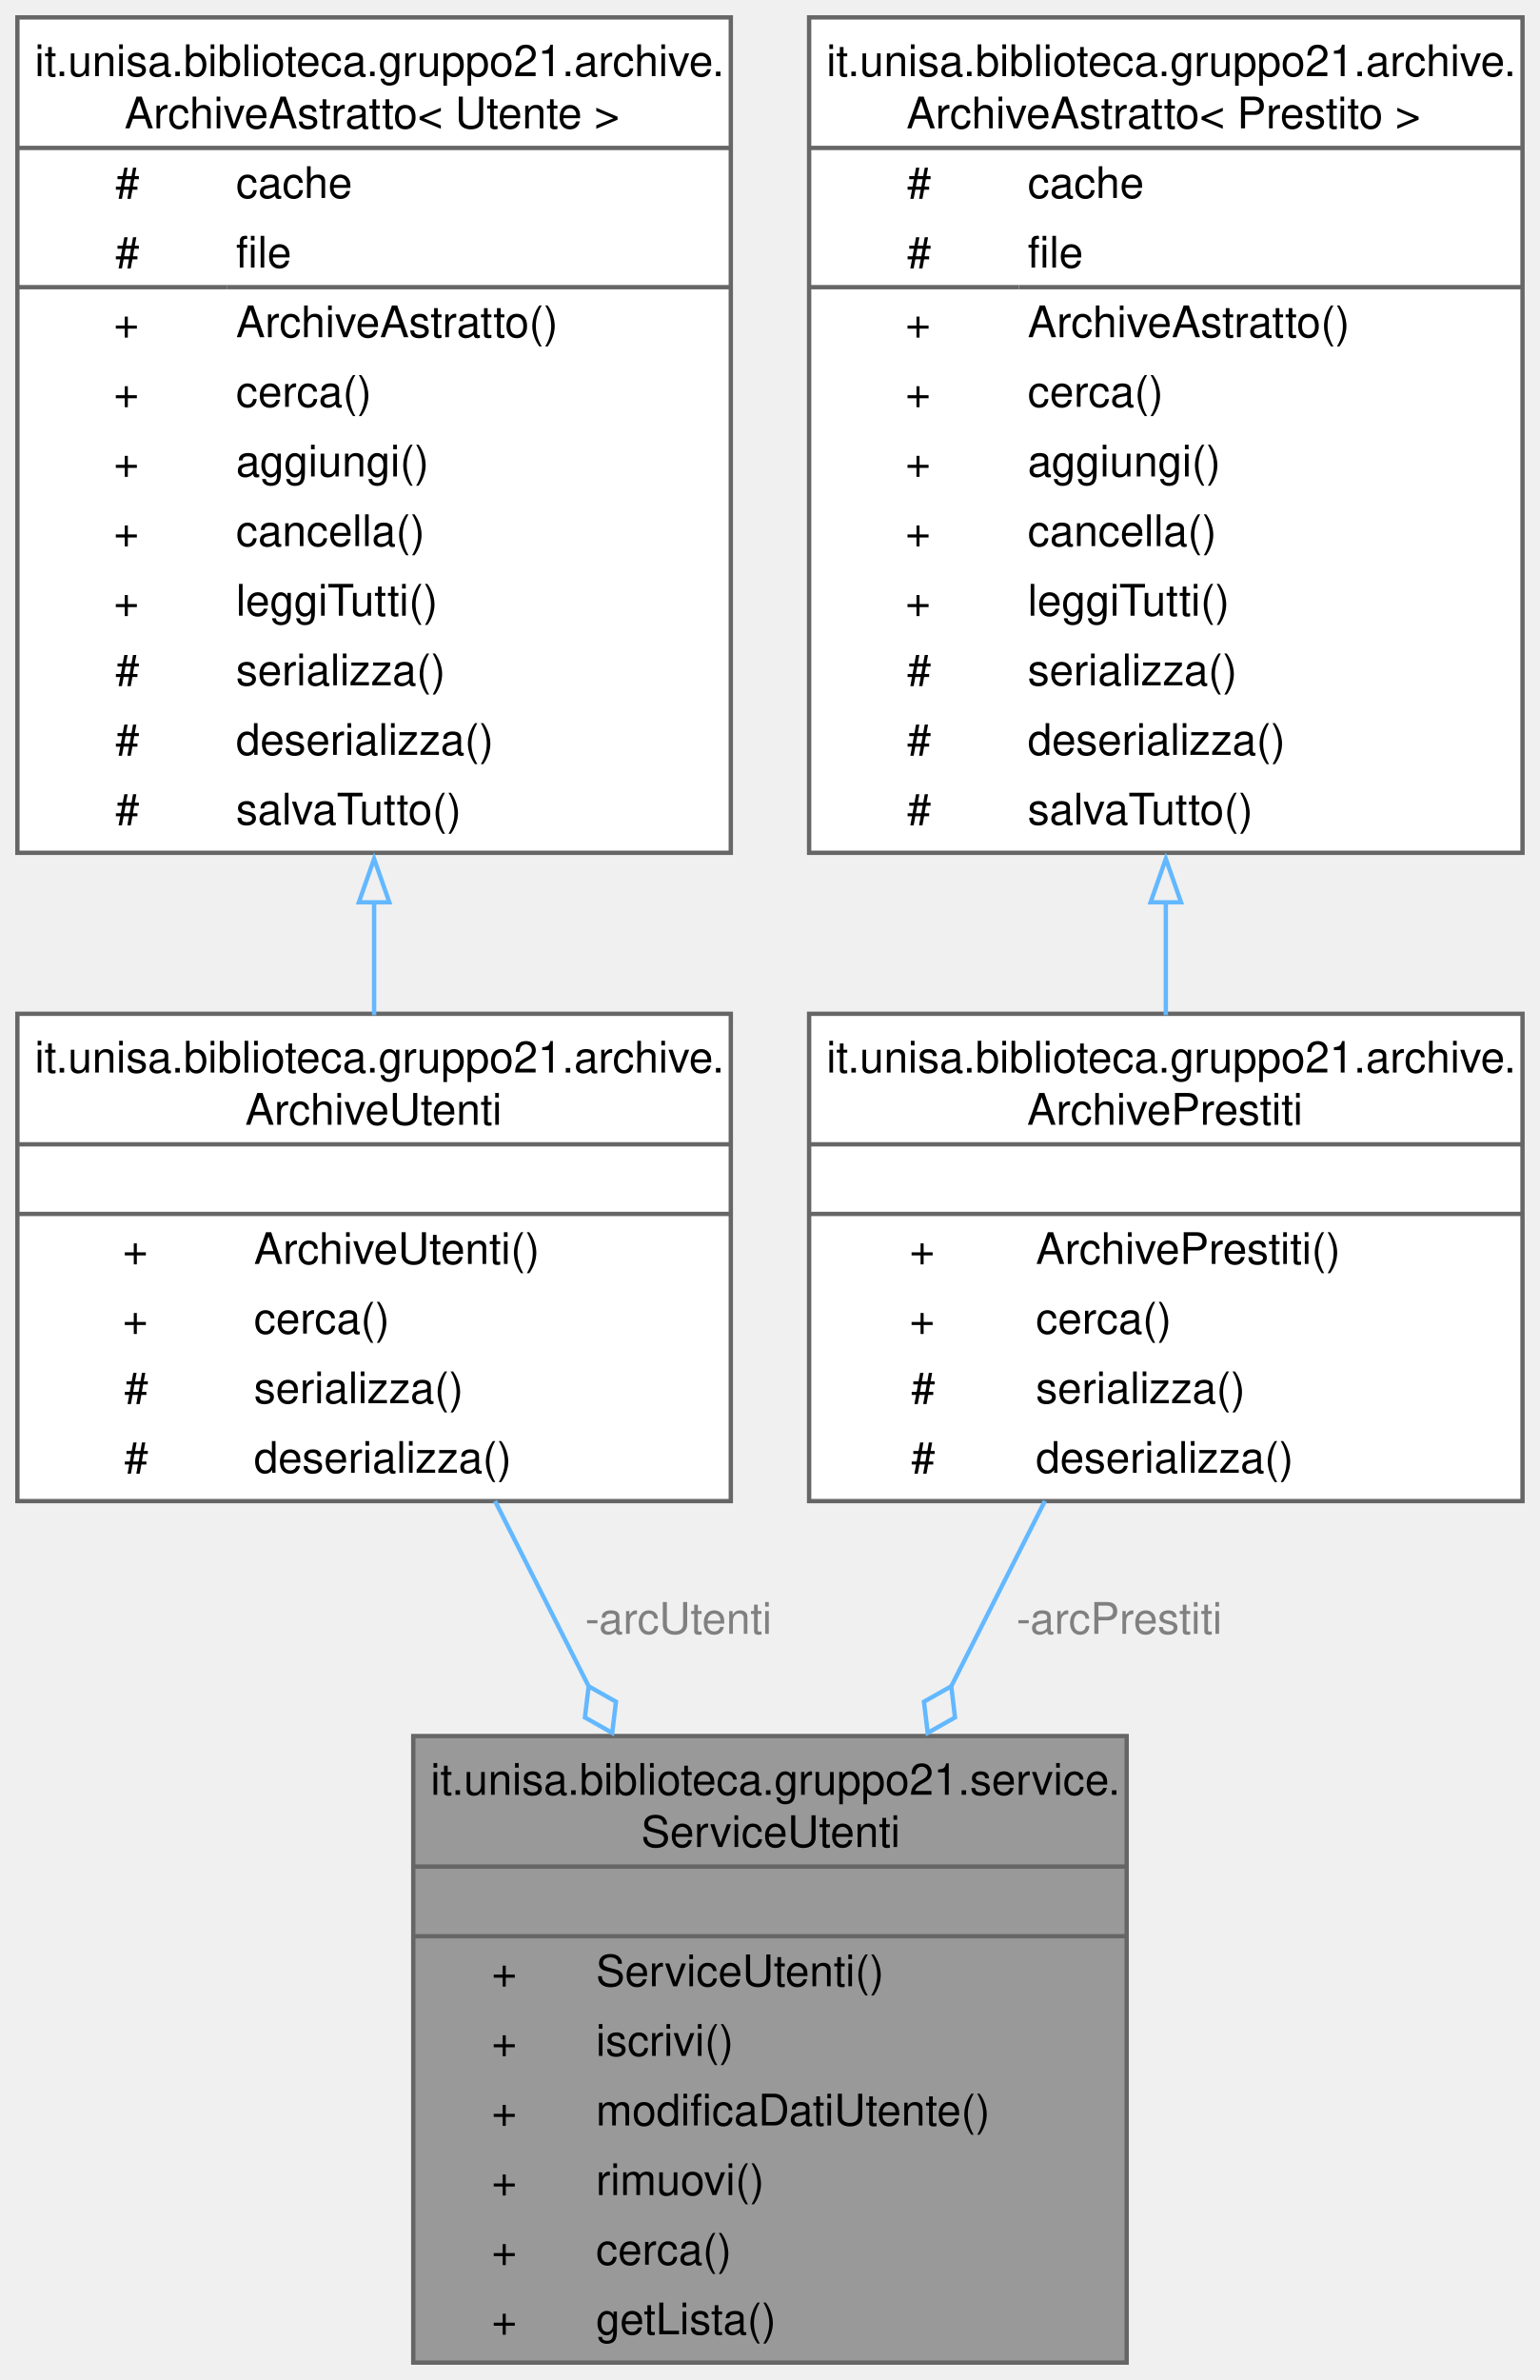
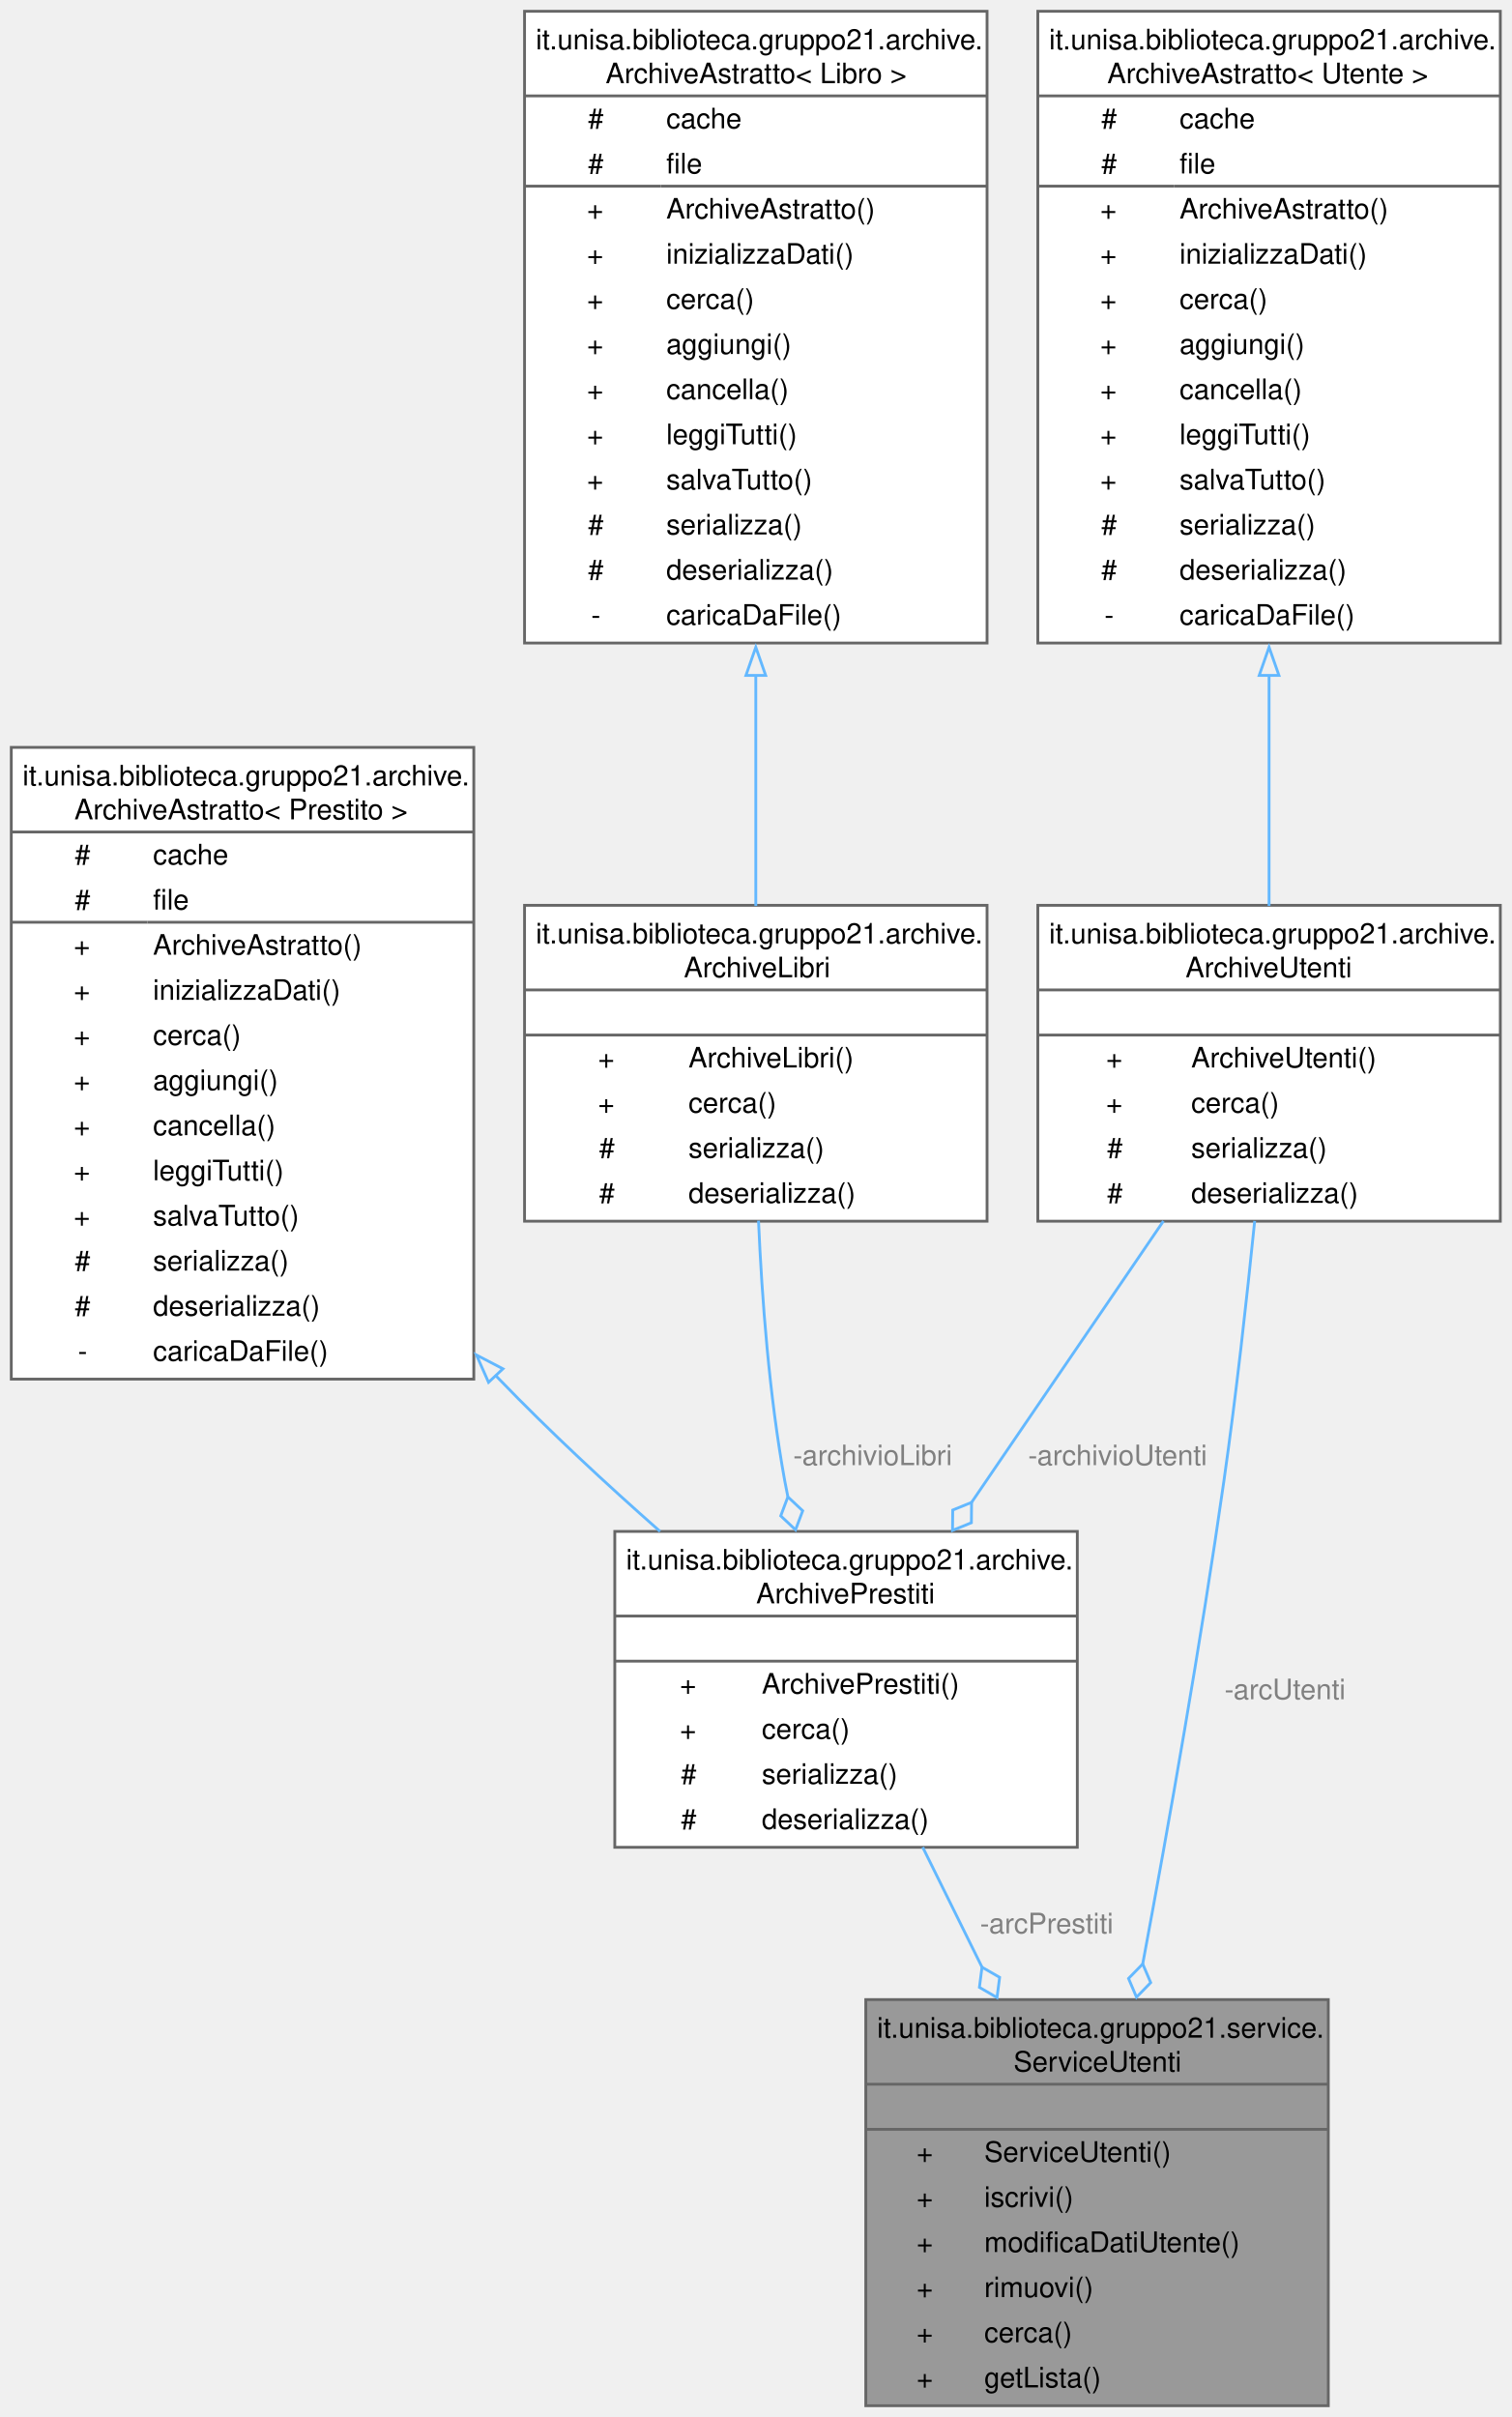
- <svg xmlns="http://www.w3.org/2000/svg" xmlns:xlink="http://www.w3.org/1999/xlink" width="354pt" height="547pt" viewBox="0.00 0.00 354.00 547.00">
-   <g id="graph0" class="graph" transform="scale(1 1) rotate(0) translate(4 543)">
+ <svg xmlns="http://www.w3.org/2000/svg" xmlns:xlink="http://www.w3.org/1999/xlink" width="536pt" height="857pt" viewBox="0.00 0.00 536.00 857.00">
+   <g id="graph0" class="graph" transform="scale(1 1) rotate(0) translate(4 853)">
    <g id="Node000001" class="node">
      <g id="a_Node000001">
        <a xlink:title=" ">
-           <polygon fill="#999999" stroke="none" points="255,-144 91,-144 91,0 255,0 255,-144" />
-           <text xml:space="preserve" text-anchor="start" x="95" y="-130.5" font-family="Helvetica,sans-Serif" font-size="10.00">it.unisa.biblioteca.gruppo21.service.</text>
-           <text xml:space="preserve" text-anchor="start" x="143.38" y="-118.5" font-family="Helvetica,sans-Serif" font-size="10.00">ServiceUtenti</text>
-           <text xml:space="preserve" text-anchor="start" x="171.5" y="-102.5" font-family="Helvetica,sans-Serif" font-size="10.00"> </text>
-           <text xml:space="preserve" text-anchor="start" x="109" y="-86.5" font-family="Helvetica,sans-Serif" font-size="10.00">+</text>
-           <text xml:space="preserve" text-anchor="start" x="133" y="-86.5" font-family="Helvetica,sans-Serif" font-size="10.00">ServiceUtenti()</text>
-           <text xml:space="preserve" text-anchor="start" x="109" y="-70.5" font-family="Helvetica,sans-Serif" font-size="10.00">+</text>
-           <text xml:space="preserve" text-anchor="start" x="133" y="-70.5" font-family="Helvetica,sans-Serif" font-size="10.00">iscrivi()</text>
-           <text xml:space="preserve" text-anchor="start" x="109" y="-54.5" font-family="Helvetica,sans-Serif" font-size="10.00">+</text>
-           <text xml:space="preserve" text-anchor="start" x="133" y="-54.5" font-family="Helvetica,sans-Serif" font-size="10.00">modificaDatiUtente()</text>
-           <text xml:space="preserve" text-anchor="start" x="109" y="-38.5" font-family="Helvetica,sans-Serif" font-size="10.00">+</text>
-           <text xml:space="preserve" text-anchor="start" x="133" y="-38.5" font-family="Helvetica,sans-Serif" font-size="10.00">rimuovi()</text>
-           <text xml:space="preserve" text-anchor="start" x="109" y="-22.5" font-family="Helvetica,sans-Serif" font-size="10.00">+</text>
-           <text xml:space="preserve" text-anchor="start" x="133" y="-22.5" font-family="Helvetica,sans-Serif" font-size="10.00">cerca()</text>
-           <text xml:space="preserve" text-anchor="start" x="109" y="-6.5" font-family="Helvetica,sans-Serif" font-size="10.00">+</text>
-           <text xml:space="preserve" text-anchor="start" x="133" y="-6.5" font-family="Helvetica,sans-Serif" font-size="10.00">getLista()</text>
-           <polygon fill="#666666" stroke="#666666" points="91,-114 91,-114 255,-114 255,-114 91,-114" />
-           <polygon fill="#666666" stroke="#666666" points="91,-98 91,-98 255,-98 255,-98 91,-98" />
-           <polygon fill="none" stroke="#666666" points="91,0 91,-144 255,-144 255,0 91,0" />
+           <polygon fill="#999999" stroke="none" points="467,-144 303,-144 303,0 467,0 467,-144" />
+           <text xml:space="preserve" text-anchor="start" x="307" y="-130.5" font-family="Helvetica,sans-Serif" font-size="10.00">it.unisa.biblioteca.gruppo21.service.</text>
+           <text xml:space="preserve" text-anchor="start" x="355.38" y="-118.5" font-family="Helvetica,sans-Serif" font-size="10.00">ServiceUtenti</text>
+           <text xml:space="preserve" text-anchor="start" x="383.5" y="-102.5" font-family="Helvetica,sans-Serif" font-size="10.00"> </text>
+           <text xml:space="preserve" text-anchor="start" x="321" y="-86.5" font-family="Helvetica,sans-Serif" font-size="10.00">+</text>
+           <text xml:space="preserve" text-anchor="start" x="345" y="-86.5" font-family="Helvetica,sans-Serif" font-size="10.00">ServiceUtenti()</text>
+           <text xml:space="preserve" text-anchor="start" x="321" y="-70.5" font-family="Helvetica,sans-Serif" font-size="10.00">+</text>
+           <text xml:space="preserve" text-anchor="start" x="345" y="-70.5" font-family="Helvetica,sans-Serif" font-size="10.00">iscrivi()</text>
+           <text xml:space="preserve" text-anchor="start" x="321" y="-54.5" font-family="Helvetica,sans-Serif" font-size="10.00">+</text>
+           <text xml:space="preserve" text-anchor="start" x="345" y="-54.5" font-family="Helvetica,sans-Serif" font-size="10.00">modificaDatiUtente()</text>
+           <text xml:space="preserve" text-anchor="start" x="321" y="-38.5" font-family="Helvetica,sans-Serif" font-size="10.00">+</text>
+           <text xml:space="preserve" text-anchor="start" x="345" y="-38.5" font-family="Helvetica,sans-Serif" font-size="10.00">rimuovi()</text>
+           <text xml:space="preserve" text-anchor="start" x="321" y="-22.5" font-family="Helvetica,sans-Serif" font-size="10.00">+</text>
+           <text xml:space="preserve" text-anchor="start" x="345" y="-22.5" font-family="Helvetica,sans-Serif" font-size="10.00">cerca()</text>
+           <text xml:space="preserve" text-anchor="start" x="321" y="-6.5" font-family="Helvetica,sans-Serif" font-size="10.00">+</text>
+           <text xml:space="preserve" text-anchor="start" x="345" y="-6.5" font-family="Helvetica,sans-Serif" font-size="10.00">getLista()</text>
+           <polygon fill="#666666" stroke="#666666" points="303,-114 303,-114 467,-114 467,-114 303,-114" />
+           <polygon fill="#666666" stroke="#666666" points="303,-98 303,-98 467,-98 467,-98 303,-98" />
+           <polygon fill="none" stroke="#666666" points="303,0 303,-144 467,-144 467,0 303,0" />
        </a>
      </g>
    </g>
    <g id="Node000002" class="node">
      <g id="a_Node000002">
        <a xlink:href="classit_1_1unisa_1_1biblioteca_1_1gruppo21_1_1archive_1_1_archive_utenti.html" target="_top" xlink:title=" ">
-           <polygon fill="white" stroke="none" points="164,-310 0,-310 0,-198 164,-198 164,-310" />
-           <text xml:space="preserve" text-anchor="start" x="4" y="-296.5" font-family="Helvetica,sans-Serif" font-size="10.00">it.unisa.biblioteca.gruppo21.archive.</text>
-           <text xml:space="preserve" text-anchor="start" x="52.38" y="-284.5" font-family="Helvetica,sans-Serif" font-size="10.00">ArchiveUtenti</text>
-           <text xml:space="preserve" text-anchor="start" x="80.5" y="-268.5" font-family="Helvetica,sans-Serif" font-size="10.00"> </text>
-           <text xml:space="preserve" text-anchor="start" x="24.19" y="-252.5" font-family="Helvetica,sans-Serif" font-size="10.00">+</text>
-           <text xml:space="preserve" text-anchor="start" x="54.38" y="-252.5" font-family="Helvetica,sans-Serif" font-size="10.00">ArchiveUtenti()</text>
-           <text xml:space="preserve" text-anchor="start" x="24.19" y="-236.5" font-family="Helvetica,sans-Serif" font-size="10.00">+</text>
-           <text xml:space="preserve" text-anchor="start" x="54.38" y="-236.5" font-family="Helvetica,sans-Serif" font-size="10.00">cerca()</text>
-           <text xml:space="preserve" text-anchor="start" x="24.56" y="-220.5" font-family="Helvetica,sans-Serif" font-size="10.00">#</text>
-           <text xml:space="preserve" text-anchor="start" x="54.38" y="-220.5" font-family="Helvetica,sans-Serif" font-size="10.00">serializza()</text>
-           <text xml:space="preserve" text-anchor="start" x="24.56" y="-204.5" font-family="Helvetica,sans-Serif" font-size="10.00">#</text>
-           <text xml:space="preserve" text-anchor="start" x="54.38" y="-204.5" font-family="Helvetica,sans-Serif" font-size="10.00">deserializza()</text>
-           <polygon fill="#666666" stroke="#666666" points="0,-280 0,-280 164,-280 164,-280 0,-280" />
-           <polygon fill="#666666" stroke="#666666" points="0,-264 0,-264 164,-264 164,-264 0,-264" />
-           <polygon fill="none" stroke="#666666" points="0,-198 0,-310 164,-310 164,-198 0,-198" />
+           <polygon fill="white" stroke="none" points="528,-532 364,-532 364,-420 528,-420 528,-532" />
+           <text xml:space="preserve" text-anchor="start" x="368" y="-518.5" font-family="Helvetica,sans-Serif" font-size="10.00">it.unisa.biblioteca.gruppo21.archive.</text>
+           <text xml:space="preserve" text-anchor="start" x="416.38" y="-506.5" font-family="Helvetica,sans-Serif" font-size="10.00">ArchiveUtenti</text>
+           <text xml:space="preserve" text-anchor="start" x="444.5" y="-490.5" font-family="Helvetica,sans-Serif" font-size="10.00"> </text>
+           <text xml:space="preserve" text-anchor="start" x="388.19" y="-474.5" font-family="Helvetica,sans-Serif" font-size="10.00">+</text>
+           <text xml:space="preserve" text-anchor="start" x="418.38" y="-474.5" font-family="Helvetica,sans-Serif" font-size="10.00">ArchiveUtenti()</text>
+           <text xml:space="preserve" text-anchor="start" x="388.19" y="-458.5" font-family="Helvetica,sans-Serif" font-size="10.00">+</text>
+           <text xml:space="preserve" text-anchor="start" x="418.38" y="-458.5" font-family="Helvetica,sans-Serif" font-size="10.00">cerca()</text>
+           <text xml:space="preserve" text-anchor="start" x="388.56" y="-442.5" font-family="Helvetica,sans-Serif" font-size="10.00">#</text>
+           <text xml:space="preserve" text-anchor="start" x="418.38" y="-442.5" font-family="Helvetica,sans-Serif" font-size="10.00">serializza()</text>
+           <text xml:space="preserve" text-anchor="start" x="388.56" y="-426.5" font-family="Helvetica,sans-Serif" font-size="10.00">#</text>
+           <text xml:space="preserve" text-anchor="start" x="418.38" y="-426.5" font-family="Helvetica,sans-Serif" font-size="10.00">deserializza()</text>
+           <polygon fill="#666666" stroke="#666666" points="364,-502 364,-502 528,-502 528,-502 364,-502" />
+           <polygon fill="#666666" stroke="#666666" points="364,-486 364,-486 528,-486 528,-486 364,-486" />
+           <polygon fill="none" stroke="#666666" points="364,-420 364,-532 528,-532 528,-420 364,-420" />
        </a>
      </g>
    </g>
    <g id="edge1_Node000001_Node000002" class="edge">
      <g id="a_edge1_Node000001_Node000002">
        <a xlink:title=" ">
-           <path fill="none" stroke="#63b8ff" d="M109.8,-198.02C116.6,-184.56 124.03,-169.86 131.33,-155.42" />
-           <polygon fill="none" stroke="#63b8ff" points="131.32,-155.44 130.46,-148.28 136.74,-144.73 137.6,-151.89 131.32,-155.44" />
-         </a>
-       </g>
-       <text xml:space="preserve" text-anchor="start" x="130.5" y="-167.5" font-family="Helvetica,sans-Serif" font-size="10.00" fill="grey">-arcUtenti</text>
+           <path fill="none" stroke="#63b8ff" d="M440.9,-420.09C438.1,-392.42 434.33,-358.37 430,-328 421.82,-270.58 410.45,-206.27 401.19,-156.6" />
+           <polygon fill="none" stroke="#63b8ff" points="401.2,-156.65 396.17,-151.49 398.99,-144.86 404.03,-150.02 401.2,-156.65" />
+         </a>
+       </g>
+       <text xml:space="preserve" text-anchor="start" x="430.19" y="-250.5" font-family="Helvetica,sans-Serif" font-size="10.00" fill="grey">-arcUtenti</text>
+     </g>
+     <g id="Node000004" class="node">
+       <g id="a_Node000004">
+         <a xlink:href="classit_1_1unisa_1_1biblioteca_1_1gruppo21_1_1archive_1_1_archive_prestiti.html" target="_top" xlink:title=" ">
+           <polygon fill="white" stroke="none" points="378,-310 214,-310 214,-198 378,-198 378,-310" />
+           <text xml:space="preserve" text-anchor="start" x="218" y="-296.5" font-family="Helvetica,sans-Serif" font-size="10.00">it.unisa.biblioteca.gruppo21.archive.</text>
+           <text xml:space="preserve" text-anchor="start" x="264.12" y="-284.5" font-family="Helvetica,sans-Serif" font-size="10.00">ArchivePrestiti</text>
+           <text xml:space="preserve" text-anchor="start" x="294.5" y="-268.5" font-family="Helvetica,sans-Serif" font-size="10.00"> </text>
+           <text xml:space="preserve" text-anchor="start" x="237.06" y="-252.5" font-family="Helvetica,sans-Serif" font-size="10.00">+</text>
+           <text xml:space="preserve" text-anchor="start" x="266.12" y="-252.5" font-family="Helvetica,sans-Serif" font-size="10.00">ArchivePrestiti()</text>
+           <text xml:space="preserve" text-anchor="start" x="237.06" y="-236.5" font-family="Helvetica,sans-Serif" font-size="10.00">+</text>
+           <text xml:space="preserve" text-anchor="start" x="266.12" y="-236.5" font-family="Helvetica,sans-Serif" font-size="10.00">cerca()</text>
+           <text xml:space="preserve" text-anchor="start" x="237.44" y="-220.5" font-family="Helvetica,sans-Serif" font-size="10.00">#</text>
+           <text xml:space="preserve" text-anchor="start" x="266.12" y="-220.5" font-family="Helvetica,sans-Serif" font-size="10.00">serializza()</text>
+           <text xml:space="preserve" text-anchor="start" x="237.44" y="-204.5" font-family="Helvetica,sans-Serif" font-size="10.00">#</text>
+           <text xml:space="preserve" text-anchor="start" x="266.12" y="-204.5" font-family="Helvetica,sans-Serif" font-size="10.00">deserializza()</text>
+           <polygon fill="#666666" stroke="#666666" points="214,-280 214,-280 378,-280 378,-280 214,-280" />
+           <polygon fill="#666666" stroke="#666666" points="214,-264 214,-264 378,-264 378,-264 214,-264" />
+           <polygon fill="none" stroke="#666666" points="214,-198 214,-310 378,-310 378,-198 214,-198" />
+         </a>
+       </g>
+     </g>
+     <g id="edge5_Node000004_Node000002" class="edge">
+       <g id="a_edge5_Node000004_Node000002">
+         <a xlink:title=" ">
+           <path fill="none" stroke="#63b8ff" d="M408.54,-420.05C387.88,-389.75 362.1,-351.94 340.42,-320.16" />
+           <polygon fill="none" stroke="#63b8ff" points="340.51,-320.29 333.83,-317.58 333.75,-310.37 340.44,-313.08 340.51,-320.29" />
+         </a>
+       </g>
+       <text xml:space="preserve" text-anchor="start" x="360.56" y="-333.5" font-family="Helvetica,sans-Serif" font-size="10.00" fill="grey">-archivioUtenti</text>
    </g>
    <g id="Node000003" class="node">
      <g id="a_Node000003">
        <a xlink:href="classit_1_1unisa_1_1biblioteca_1_1gruppo21_1_1archive_1_1_archive_astratto.html" target="_top" xlink:title=" ">
-           <polygon fill="white" stroke="none" points="164,-539 0,-539 0,-347 164,-347 164,-539" />
-           <text xml:space="preserve" text-anchor="start" x="4" y="-525.5" font-family="Helvetica,sans-Serif" font-size="10.00">it.unisa.biblioteca.gruppo21.archive.</text>
-           <text xml:space="preserve" text-anchor="start" x="24.62" y="-513.5" font-family="Helvetica,sans-Serif" font-size="10.00">ArchiveAstratto&lt; Utente &gt;</text>
-           <text xml:space="preserve" text-anchor="start" x="22.5" y="-497.5" font-family="Helvetica,sans-Serif" font-size="10.00">#</text>
-           <text xml:space="preserve" text-anchor="start" x="50.25" y="-497.5" font-family="Helvetica,sans-Serif" font-size="10.00">cache</text>
-           <text xml:space="preserve" text-anchor="start" x="22.5" y="-481.5" font-family="Helvetica,sans-Serif" font-size="10.00">#</text>
-           <text xml:space="preserve" text-anchor="start" x="50.25" y="-481.5" font-family="Helvetica,sans-Serif" font-size="10.00">file</text>
-           <text xml:space="preserve" text-anchor="start" x="22.12" y="-465.5" font-family="Helvetica,sans-Serif" font-size="10.00">+</text>
-           <text xml:space="preserve" text-anchor="start" x="50.25" y="-465.5" font-family="Helvetica,sans-Serif" font-size="10.00">ArchiveAstratto()</text>
-           <text xml:space="preserve" text-anchor="start" x="22.12" y="-449.5" font-family="Helvetica,sans-Serif" font-size="10.00">+</text>
-           <text xml:space="preserve" text-anchor="start" x="50.25" y="-449.5" font-family="Helvetica,sans-Serif" font-size="10.00">cerca()</text>
-           <text xml:space="preserve" text-anchor="start" x="22.12" y="-433.5" font-family="Helvetica,sans-Serif" font-size="10.00">+</text>
-           <text xml:space="preserve" text-anchor="start" x="50.25" y="-433.5" font-family="Helvetica,sans-Serif" font-size="10.00">aggiungi()</text>
-           <text xml:space="preserve" text-anchor="start" x="22.12" y="-417.5" font-family="Helvetica,sans-Serif" font-size="10.00">+</text>
-           <text xml:space="preserve" text-anchor="start" x="50.25" y="-417.5" font-family="Helvetica,sans-Serif" font-size="10.00">cancella()</text>
-           <text xml:space="preserve" text-anchor="start" x="22.12" y="-401.5" font-family="Helvetica,sans-Serif" font-size="10.00">+</text>
-           <text xml:space="preserve" text-anchor="start" x="50.25" y="-401.5" font-family="Helvetica,sans-Serif" font-size="10.00">leggiTutti()</text>
-           <text xml:space="preserve" text-anchor="start" x="22.5" y="-385.5" font-family="Helvetica,sans-Serif" font-size="10.00">#</text>
-           <text xml:space="preserve" text-anchor="start" x="50.25" y="-385.5" font-family="Helvetica,sans-Serif" font-size="10.00">serializza()</text>
-           <text xml:space="preserve" text-anchor="start" x="22.5" y="-369.5" font-family="Helvetica,sans-Serif" font-size="10.00">#</text>
-           <text xml:space="preserve" text-anchor="start" x="50.25" y="-369.5" font-family="Helvetica,sans-Serif" font-size="10.00">deserializza()</text>
-           <text xml:space="preserve" text-anchor="start" x="22.5" y="-353.5" font-family="Helvetica,sans-Serif" font-size="10.00">#</text>
-           <text xml:space="preserve" text-anchor="start" x="50.25" y="-353.5" font-family="Helvetica,sans-Serif" font-size="10.00">salvaTutto()</text>
-           <polygon fill="#666666" stroke="#666666" points="0,-509 0,-509 164,-509 164,-509 0,-509" />
-           <polygon fill="#666666" stroke="#666666" points="0,-477 0,-477 48.25,-477 48.25,-477 0,-477" />
-           <polygon fill="#666666" stroke="#666666" points="48.25,-477 48.25,-477 164,-477 164,-477 48.25,-477" />
-           <polygon fill="none" stroke="#666666" points="0,-347 0,-539 164,-539 164,-347 0,-347" />
+           <polygon fill="white" stroke="none" points="528,-849 364,-849 364,-625 528,-625 528,-849" />
+           <text xml:space="preserve" text-anchor="start" x="368" y="-835.5" font-family="Helvetica,sans-Serif" font-size="10.00">it.unisa.biblioteca.gruppo21.archive.</text>
+           <text xml:space="preserve" text-anchor="start" x="388.62" y="-823.5" font-family="Helvetica,sans-Serif" font-size="10.00">ArchiveAstratto&lt; Utente &gt;</text>
+           <text xml:space="preserve" text-anchor="start" x="386.5" y="-807.5" font-family="Helvetica,sans-Serif" font-size="10.00">#</text>
+           <text xml:space="preserve" text-anchor="start" x="414.25" y="-807.5" font-family="Helvetica,sans-Serif" font-size="10.00">cache</text>
+           <text xml:space="preserve" text-anchor="start" x="386.5" y="-791.5" font-family="Helvetica,sans-Serif" font-size="10.00">#</text>
+           <text xml:space="preserve" text-anchor="start" x="414.25" y="-791.5" font-family="Helvetica,sans-Serif" font-size="10.00">file</text>
+           <text xml:space="preserve" text-anchor="start" x="386.12" y="-775.5" font-family="Helvetica,sans-Serif" font-size="10.00">+</text>
+           <text xml:space="preserve" text-anchor="start" x="414.25" y="-775.5" font-family="Helvetica,sans-Serif" font-size="10.00">ArchiveAstratto()</text>
+           <text xml:space="preserve" text-anchor="start" x="386.12" y="-759.5" font-family="Helvetica,sans-Serif" font-size="10.00">+</text>
+           <text xml:space="preserve" text-anchor="start" x="414.25" y="-759.5" font-family="Helvetica,sans-Serif" font-size="10.00">inizializzaDati()</text>
+           <text xml:space="preserve" text-anchor="start" x="386.12" y="-743.5" font-family="Helvetica,sans-Serif" font-size="10.00">+</text>
+           <text xml:space="preserve" text-anchor="start" x="414.25" y="-743.5" font-family="Helvetica,sans-Serif" font-size="10.00">cerca()</text>
+           <text xml:space="preserve" text-anchor="start" x="386.12" y="-727.5" font-family="Helvetica,sans-Serif" font-size="10.00">+</text>
+           <text xml:space="preserve" text-anchor="start" x="414.25" y="-727.5" font-family="Helvetica,sans-Serif" font-size="10.00">aggiungi()</text>
+           <text xml:space="preserve" text-anchor="start" x="386.12" y="-711.5" font-family="Helvetica,sans-Serif" font-size="10.00">+</text>
+           <text xml:space="preserve" text-anchor="start" x="414.25" y="-711.5" font-family="Helvetica,sans-Serif" font-size="10.00">cancella()</text>
+           <text xml:space="preserve" text-anchor="start" x="386.12" y="-695.5" font-family="Helvetica,sans-Serif" font-size="10.00">+</text>
+           <text xml:space="preserve" text-anchor="start" x="414.25" y="-695.5" font-family="Helvetica,sans-Serif" font-size="10.00">leggiTutti()</text>
+           <text xml:space="preserve" text-anchor="start" x="386.12" y="-679.5" font-family="Helvetica,sans-Serif" font-size="10.00">+</text>
+           <text xml:space="preserve" text-anchor="start" x="414.25" y="-679.5" font-family="Helvetica,sans-Serif" font-size="10.00">salvaTutto()</text>
+           <text xml:space="preserve" text-anchor="start" x="386.5" y="-663.5" font-family="Helvetica,sans-Serif" font-size="10.00">#</text>
+           <text xml:space="preserve" text-anchor="start" x="414.25" y="-663.5" font-family="Helvetica,sans-Serif" font-size="10.00">serializza()</text>
+           <text xml:space="preserve" text-anchor="start" x="386.5" y="-647.5" font-family="Helvetica,sans-Serif" font-size="10.00">#</text>
+           <text xml:space="preserve" text-anchor="start" x="414.25" y="-647.5" font-family="Helvetica,sans-Serif" font-size="10.00">deserializza()</text>
+           <text xml:space="preserve" text-anchor="start" x="387.62" y="-631.5" font-family="Helvetica,sans-Serif" font-size="10.00">-</text>
+           <text xml:space="preserve" text-anchor="start" x="414.25" y="-631.5" font-family="Helvetica,sans-Serif" font-size="10.00">caricaDaFile()</text>
+           <polygon fill="#666666" stroke="#666666" points="364,-819 364,-819 528,-819 528,-819 364,-819" />
+           <polygon fill="#666666" stroke="#666666" points="364,-787 364,-787 412.25,-787 412.25,-787 364,-787" />
+           <polygon fill="#666666" stroke="#666666" points="412.25,-787 412.25,-787 528,-787 528,-787 412.25,-787" />
+           <polygon fill="none" stroke="#666666" points="364,-625 364,-849 528,-849 528,-625 364,-625" />
        </a>
      </g>
    </g>
    <g id="edge2_Node000002_Node000003" class="edge">
      <g id="a_edge2_Node000002_Node000003">
        <a xlink:title=" ">
-           <path fill="none" stroke="#63b8ff" d="M82,-335.73C82,-326.78 82,-317.99 82,-309.69" />
-           <polygon fill="none" stroke="#63b8ff" points="78.5,-335.62 82,-345.62 85.5,-335.62 78.5,-335.62" />
-         </a>
-       </g>
-     </g>
-     <g id="Node000004" class="node">
-       <g id="a_Node000004">
-         <a xlink:href="classit_1_1unisa_1_1biblioteca_1_1gruppo21_1_1archive_1_1_archive_prestiti.html" target="_top" xlink:title=" ">
-           <polygon fill="white" stroke="none" points="346,-310 182,-310 182,-198 346,-198 346,-310" />
-           <text xml:space="preserve" text-anchor="start" x="186" y="-296.5" font-family="Helvetica,sans-Serif" font-size="10.00">it.unisa.biblioteca.gruppo21.archive.</text>
-           <text xml:space="preserve" text-anchor="start" x="232.12" y="-284.5" font-family="Helvetica,sans-Serif" font-size="10.00">ArchivePrestiti</text>
-           <text xml:space="preserve" text-anchor="start" x="262.5" y="-268.5" font-family="Helvetica,sans-Serif" font-size="10.00"> </text>
-           <text xml:space="preserve" text-anchor="start" x="205.06" y="-252.5" font-family="Helvetica,sans-Serif" font-size="10.00">+</text>
-           <text xml:space="preserve" text-anchor="start" x="234.12" y="-252.5" font-family="Helvetica,sans-Serif" font-size="10.00">ArchivePrestiti()</text>
-           <text xml:space="preserve" text-anchor="start" x="205.06" y="-236.5" font-family="Helvetica,sans-Serif" font-size="10.00">+</text>
-           <text xml:space="preserve" text-anchor="start" x="234.12" y="-236.5" font-family="Helvetica,sans-Serif" font-size="10.00">cerca()</text>
-           <text xml:space="preserve" text-anchor="start" x="205.44" y="-220.5" font-family="Helvetica,sans-Serif" font-size="10.00">#</text>
-           <text xml:space="preserve" text-anchor="start" x="234.12" y="-220.5" font-family="Helvetica,sans-Serif" font-size="10.00">serializza()</text>
-           <text xml:space="preserve" text-anchor="start" x="205.44" y="-204.5" font-family="Helvetica,sans-Serif" font-size="10.00">#</text>
-           <text xml:space="preserve" text-anchor="start" x="234.12" y="-204.5" font-family="Helvetica,sans-Serif" font-size="10.00">deserializza()</text>
-           <polygon fill="#666666" stroke="#666666" points="182,-280 182,-280 346,-280 346,-280 182,-280" />
-           <polygon fill="#666666" stroke="#666666" points="182,-264 182,-264 346,-264 346,-264 182,-264" />
-           <polygon fill="none" stroke="#666666" points="182,-198 182,-310 346,-310 346,-198 182,-198" />
+           <path fill="none" stroke="#63b8ff" d="M446,-613.64C446,-584.93 446,-555.75 446,-531.77" />
+           <polygon fill="none" stroke="#63b8ff" points="442.5,-613.52 446,-623.52 449.5,-613.52 442.5,-613.52" />
        </a>
      </g>
    </g>
    <g id="edge3_Node000001_Node000004" class="edge">
      <g id="a_edge3_Node000001_Node000004">
        <a xlink:title=" ">
-           <path fill="none" stroke="#63b8ff" d="M236.2,-198.02C229.4,-184.56 221.97,-169.86 214.67,-155.42" />
-           <polygon fill="none" stroke="#63b8ff" points="214.68,-155.44 208.4,-151.89 209.26,-144.73 215.54,-148.28 214.68,-155.44" />
-         </a>
-       </g>
-       <text xml:space="preserve" text-anchor="start" x="229.65" y="-167.5" font-family="Helvetica,sans-Serif" font-size="10.00" fill="grey">-arcPrestiti</text>
+           <path fill="none" stroke="#63b8ff" d="M323.19,-198.02C329.84,-184.56 337.11,-169.86 344.25,-155.42" />
+           <polygon fill="none" stroke="#63b8ff" points="344.21,-155.49 343.29,-148.34 349.53,-144.73 350.46,-151.89 344.21,-155.49" />
+         </a>
+       </g>
+       <text xml:space="preserve" text-anchor="start" x="343.5" y="-167.5" font-family="Helvetica,sans-Serif" font-size="10.00" fill="grey">-arcPrestiti</text>
    </g>
    <g id="Node000005" class="node">
      <g id="a_Node000005">
        <a xlink:href="classit_1_1unisa_1_1biblioteca_1_1gruppo21_1_1archive_1_1_archive_astratto.html" target="_top" xlink:title=" ">
-           <polygon fill="white" stroke="none" points="346,-539 182,-539 182,-347 346,-347 346,-539" />
-           <text xml:space="preserve" text-anchor="start" x="186" y="-525.5" font-family="Helvetica,sans-Serif" font-size="10.00">it.unisa.biblioteca.gruppo21.archive.</text>
-           <text xml:space="preserve" text-anchor="start" x="204.38" y="-513.5" font-family="Helvetica,sans-Serif" font-size="10.00">ArchiveAstratto&lt; Prestito &gt;</text>
-           <text xml:space="preserve" text-anchor="start" x="204.5" y="-497.5" font-family="Helvetica,sans-Serif" font-size="10.00">#</text>
-           <text xml:space="preserve" text-anchor="start" x="232.25" y="-497.5" font-family="Helvetica,sans-Serif" font-size="10.00">cache</text>
-           <text xml:space="preserve" text-anchor="start" x="204.5" y="-481.5" font-family="Helvetica,sans-Serif" font-size="10.00">#</text>
-           <text xml:space="preserve" text-anchor="start" x="232.25" y="-481.5" font-family="Helvetica,sans-Serif" font-size="10.00">file</text>
-           <text xml:space="preserve" text-anchor="start" x="204.12" y="-465.5" font-family="Helvetica,sans-Serif" font-size="10.00">+</text>
-           <text xml:space="preserve" text-anchor="start" x="232.25" y="-465.5" font-family="Helvetica,sans-Serif" font-size="10.00">ArchiveAstratto()</text>
-           <text xml:space="preserve" text-anchor="start" x="204.12" y="-449.5" font-family="Helvetica,sans-Serif" font-size="10.00">+</text>
-           <text xml:space="preserve" text-anchor="start" x="232.25" y="-449.5" font-family="Helvetica,sans-Serif" font-size="10.00">cerca()</text>
-           <text xml:space="preserve" text-anchor="start" x="204.12" y="-433.5" font-family="Helvetica,sans-Serif" font-size="10.00">+</text>
-           <text xml:space="preserve" text-anchor="start" x="232.25" y="-433.5" font-family="Helvetica,sans-Serif" font-size="10.00">aggiungi()</text>
-           <text xml:space="preserve" text-anchor="start" x="204.12" y="-417.5" font-family="Helvetica,sans-Serif" font-size="10.00">+</text>
-           <text xml:space="preserve" text-anchor="start" x="232.25" y="-417.5" font-family="Helvetica,sans-Serif" font-size="10.00">cancella()</text>
-           <text xml:space="preserve" text-anchor="start" x="204.12" y="-401.5" font-family="Helvetica,sans-Serif" font-size="10.00">+</text>
-           <text xml:space="preserve" text-anchor="start" x="232.25" y="-401.5" font-family="Helvetica,sans-Serif" font-size="10.00">leggiTutti()</text>
-           <text xml:space="preserve" text-anchor="start" x="204.5" y="-385.5" font-family="Helvetica,sans-Serif" font-size="10.00">#</text>
-           <text xml:space="preserve" text-anchor="start" x="232.25" y="-385.5" font-family="Helvetica,sans-Serif" font-size="10.00">serializza()</text>
-           <text xml:space="preserve" text-anchor="start" x="204.5" y="-369.5" font-family="Helvetica,sans-Serif" font-size="10.00">#</text>
-           <text xml:space="preserve" text-anchor="start" x="232.25" y="-369.5" font-family="Helvetica,sans-Serif" font-size="10.00">deserializza()</text>
-           <text xml:space="preserve" text-anchor="start" x="204.5" y="-353.5" font-family="Helvetica,sans-Serif" font-size="10.00">#</text>
-           <text xml:space="preserve" text-anchor="start" x="232.25" y="-353.5" font-family="Helvetica,sans-Serif" font-size="10.00">salvaTutto()</text>
-           <polygon fill="#666666" stroke="#666666" points="182,-509 182,-509 346,-509 346,-509 182,-509" />
-           <polygon fill="#666666" stroke="#666666" points="182,-477 182,-477 230.25,-477 230.25,-477 182,-477" />
-           <polygon fill="#666666" stroke="#666666" points="230.25,-477 230.25,-477 346,-477 346,-477 230.25,-477" />
-           <polygon fill="none" stroke="#666666" points="182,-347 182,-539 346,-539 346,-347 182,-347" />
+           <polygon fill="white" stroke="none" points="164,-588 0,-588 0,-364 164,-364 164,-588" />
+           <text xml:space="preserve" text-anchor="start" x="4" y="-574.5" font-family="Helvetica,sans-Serif" font-size="10.00">it.unisa.biblioteca.gruppo21.archive.</text>
+           <text xml:space="preserve" text-anchor="start" x="22.38" y="-562.5" font-family="Helvetica,sans-Serif" font-size="10.00">ArchiveAstratto&lt; Prestito &gt;</text>
+           <text xml:space="preserve" text-anchor="start" x="22.5" y="-546.5" font-family="Helvetica,sans-Serif" font-size="10.00">#</text>
+           <text xml:space="preserve" text-anchor="start" x="50.25" y="-546.5" font-family="Helvetica,sans-Serif" font-size="10.00">cache</text>
+           <text xml:space="preserve" text-anchor="start" x="22.5" y="-530.5" font-family="Helvetica,sans-Serif" font-size="10.00">#</text>
+           <text xml:space="preserve" text-anchor="start" x="50.25" y="-530.5" font-family="Helvetica,sans-Serif" font-size="10.00">file</text>
+           <text xml:space="preserve" text-anchor="start" x="22.12" y="-514.5" font-family="Helvetica,sans-Serif" font-size="10.00">+</text>
+           <text xml:space="preserve" text-anchor="start" x="50.25" y="-514.5" font-family="Helvetica,sans-Serif" font-size="10.00">ArchiveAstratto()</text>
+           <text xml:space="preserve" text-anchor="start" x="22.12" y="-498.5" font-family="Helvetica,sans-Serif" font-size="10.00">+</text>
+           <text xml:space="preserve" text-anchor="start" x="50.25" y="-498.5" font-family="Helvetica,sans-Serif" font-size="10.00">inizializzaDati()</text>
+           <text xml:space="preserve" text-anchor="start" x="22.12" y="-482.5" font-family="Helvetica,sans-Serif" font-size="10.00">+</text>
+           <text xml:space="preserve" text-anchor="start" x="50.25" y="-482.5" font-family="Helvetica,sans-Serif" font-size="10.00">cerca()</text>
+           <text xml:space="preserve" text-anchor="start" x="22.12" y="-466.5" font-family="Helvetica,sans-Serif" font-size="10.00">+</text>
+           <text xml:space="preserve" text-anchor="start" x="50.25" y="-466.5" font-family="Helvetica,sans-Serif" font-size="10.00">aggiungi()</text>
+           <text xml:space="preserve" text-anchor="start" x="22.12" y="-450.5" font-family="Helvetica,sans-Serif" font-size="10.00">+</text>
+           <text xml:space="preserve" text-anchor="start" x="50.25" y="-450.5" font-family="Helvetica,sans-Serif" font-size="10.00">cancella()</text>
+           <text xml:space="preserve" text-anchor="start" x="22.12" y="-434.5" font-family="Helvetica,sans-Serif" font-size="10.00">+</text>
+           <text xml:space="preserve" text-anchor="start" x="50.25" y="-434.5" font-family="Helvetica,sans-Serif" font-size="10.00">leggiTutti()</text>
+           <text xml:space="preserve" text-anchor="start" x="22.12" y="-418.5" font-family="Helvetica,sans-Serif" font-size="10.00">+</text>
+           <text xml:space="preserve" text-anchor="start" x="50.25" y="-418.5" font-family="Helvetica,sans-Serif" font-size="10.00">salvaTutto()</text>
+           <text xml:space="preserve" text-anchor="start" x="22.5" y="-402.5" font-family="Helvetica,sans-Serif" font-size="10.00">#</text>
+           <text xml:space="preserve" text-anchor="start" x="50.25" y="-402.5" font-family="Helvetica,sans-Serif" font-size="10.00">serializza()</text>
+           <text xml:space="preserve" text-anchor="start" x="22.5" y="-386.5" font-family="Helvetica,sans-Serif" font-size="10.00">#</text>
+           <text xml:space="preserve" text-anchor="start" x="50.25" y="-386.5" font-family="Helvetica,sans-Serif" font-size="10.00">deserializza()</text>
+           <text xml:space="preserve" text-anchor="start" x="23.62" y="-370.5" font-family="Helvetica,sans-Serif" font-size="10.00">-</text>
+           <text xml:space="preserve" text-anchor="start" x="50.25" y="-370.5" font-family="Helvetica,sans-Serif" font-size="10.00">caricaDaFile()</text>
+           <polygon fill="#666666" stroke="#666666" points="0,-558 0,-558 164,-558 164,-558 0,-558" />
+           <polygon fill="#666666" stroke="#666666" points="0,-526 0,-526 48.25,-526 48.25,-526 0,-526" />
+           <polygon fill="#666666" stroke="#666666" points="48.25,-526 48.25,-526 164,-526 164,-526 48.25,-526" />
+           <polygon fill="none" stroke="#666666" points="0,-364 0,-588 164,-588 164,-364 0,-364" />
        </a>
      </g>
    </g>
    <g id="edge4_Node000004_Node000005" class="edge">
      <g id="a_edge4_Node000004_Node000005">
        <a xlink:title=" ">
-           <path fill="none" stroke="#63b8ff" d="M264,-335.73C264,-326.78 264,-317.99 264,-309.69" />
-           <polygon fill="none" stroke="#63b8ff" points="260.5,-335.62 264,-345.62 267.5,-335.62 260.5,-335.62" />
+           <path fill="none" stroke="#63b8ff" d="M171.58,-365.48C172.05,-364.98 172.53,-364.49 173,-364 190.71,-345.6 211.07,-326.74 230.06,-310" />
+           <polygon fill="none" stroke="#63b8ff" points="169.23,-362.87 164.94,-372.56 174.34,-367.66 169.23,-362.87" />
+         </a>
+       </g>
+     </g>
+     <g id="Node000006" class="node">
+       <g id="a_Node000006">
+         <a xlink:href="classit_1_1unisa_1_1biblioteca_1_1gruppo21_1_1archive_1_1_archive_libri.html" target="_top" xlink:title=" ">
+           <polygon fill="white" stroke="none" points="346,-532 182,-532 182,-420 346,-420 346,-532" />
+           <text xml:space="preserve" text-anchor="start" x="186" y="-518.5" font-family="Helvetica,sans-Serif" font-size="10.00">it.unisa.biblioteca.gruppo21.archive.</text>
+           <text xml:space="preserve" text-anchor="start" x="238.5" y="-506.5" font-family="Helvetica,sans-Serif" font-size="10.00">ArchiveLibri</text>
+           <text xml:space="preserve" text-anchor="start" x="262.5" y="-490.5" font-family="Helvetica,sans-Serif" font-size="10.00"> </text>
+           <text xml:space="preserve" text-anchor="start" x="208.06" y="-474.5" font-family="Helvetica,sans-Serif" font-size="10.00">+</text>
+           <text xml:space="preserve" text-anchor="start" x="240.12" y="-474.5" font-family="Helvetica,sans-Serif" font-size="10.00">ArchiveLibri()</text>
+           <text xml:space="preserve" text-anchor="start" x="208.06" y="-458.5" font-family="Helvetica,sans-Serif" font-size="10.00">+</text>
+           <text xml:space="preserve" text-anchor="start" x="240.12" y="-458.5" font-family="Helvetica,sans-Serif" font-size="10.00">cerca()</text>
+           <text xml:space="preserve" text-anchor="start" x="208.44" y="-442.5" font-family="Helvetica,sans-Serif" font-size="10.00">#</text>
+           <text xml:space="preserve" text-anchor="start" x="240.12" y="-442.5" font-family="Helvetica,sans-Serif" font-size="10.00">serializza()</text>
+           <text xml:space="preserve" text-anchor="start" x="208.44" y="-426.5" font-family="Helvetica,sans-Serif" font-size="10.00">#</text>
+           <text xml:space="preserve" text-anchor="start" x="240.12" y="-426.5" font-family="Helvetica,sans-Serif" font-size="10.00">deserializza()</text>
+           <polygon fill="#666666" stroke="#666666" points="182,-502 182,-502 346,-502 346,-502 182,-502" />
+           <polygon fill="#666666" stroke="#666666" points="182,-486 182,-486 346,-486 346,-486 182,-486" />
+           <polygon fill="none" stroke="#666666" points="182,-420 182,-532 346,-532 346,-420 182,-420" />
+         </a>
+       </g>
+     </g>
+     <g id="edge6_Node000004_Node000006" class="edge">
+       <g id="a_edge6_Node000004_Node000006">
+         <a xlink:title=" ">
+           <path fill="none" stroke="#63b8ff" d="M264.96,-420.19C266.17,-392.39 268.77,-358.21 274.25,-328 274.59,-326.13 274.96,-324.24 275.36,-322.34" />
+           <polygon fill="none" stroke="#63b8ff" points="275.37,-322.26 272.84,-315.51 278.09,-310.57 280.63,-317.32 275.37,-322.26" />
+         </a>
+       </g>
+       <text xml:space="preserve" text-anchor="start" x="277.25" y="-333.5" font-family="Helvetica,sans-Serif" font-size="10.00" fill="grey">-archivioLibri</text>
+     </g>
+     <g id="Node000007" class="node">
+       <g id="a_Node000007">
+         <a xlink:href="classit_1_1unisa_1_1biblioteca_1_1gruppo21_1_1archive_1_1_archive_astratto.html" target="_top" xlink:title=" ">
+           <polygon fill="white" stroke="none" points="346,-849 182,-849 182,-625 346,-625 346,-849" />
+           <text xml:space="preserve" text-anchor="start" x="186" y="-835.5" font-family="Helvetica,sans-Serif" font-size="10.00">it.unisa.biblioteca.gruppo21.archive.</text>
+           <text xml:space="preserve" text-anchor="start" x="210.75" y="-823.5" font-family="Helvetica,sans-Serif" font-size="10.00">ArchiveAstratto&lt; Libro &gt;</text>
+           <text xml:space="preserve" text-anchor="start" x="204.5" y="-807.5" font-family="Helvetica,sans-Serif" font-size="10.00">#</text>
+           <text xml:space="preserve" text-anchor="start" x="232.25" y="-807.5" font-family="Helvetica,sans-Serif" font-size="10.00">cache</text>
+           <text xml:space="preserve" text-anchor="start" x="204.5" y="-791.5" font-family="Helvetica,sans-Serif" font-size="10.00">#</text>
+           <text xml:space="preserve" text-anchor="start" x="232.25" y="-791.5" font-family="Helvetica,sans-Serif" font-size="10.00">file</text>
+           <text xml:space="preserve" text-anchor="start" x="204.12" y="-775.5" font-family="Helvetica,sans-Serif" font-size="10.00">+</text>
+           <text xml:space="preserve" text-anchor="start" x="232.25" y="-775.5" font-family="Helvetica,sans-Serif" font-size="10.00">ArchiveAstratto()</text>
+           <text xml:space="preserve" text-anchor="start" x="204.12" y="-759.5" font-family="Helvetica,sans-Serif" font-size="10.00">+</text>
+           <text xml:space="preserve" text-anchor="start" x="232.25" y="-759.5" font-family="Helvetica,sans-Serif" font-size="10.00">inizializzaDati()</text>
+           <text xml:space="preserve" text-anchor="start" x="204.12" y="-743.5" font-family="Helvetica,sans-Serif" font-size="10.00">+</text>
+           <text xml:space="preserve" text-anchor="start" x="232.25" y="-743.5" font-family="Helvetica,sans-Serif" font-size="10.00">cerca()</text>
+           <text xml:space="preserve" text-anchor="start" x="204.12" y="-727.5" font-family="Helvetica,sans-Serif" font-size="10.00">+</text>
+           <text xml:space="preserve" text-anchor="start" x="232.25" y="-727.5" font-family="Helvetica,sans-Serif" font-size="10.00">aggiungi()</text>
+           <text xml:space="preserve" text-anchor="start" x="204.12" y="-711.5" font-family="Helvetica,sans-Serif" font-size="10.00">+</text>
+           <text xml:space="preserve" text-anchor="start" x="232.25" y="-711.5" font-family="Helvetica,sans-Serif" font-size="10.00">cancella()</text>
+           <text xml:space="preserve" text-anchor="start" x="204.12" y="-695.5" font-family="Helvetica,sans-Serif" font-size="10.00">+</text>
+           <text xml:space="preserve" text-anchor="start" x="232.25" y="-695.5" font-family="Helvetica,sans-Serif" font-size="10.00">leggiTutti()</text>
+           <text xml:space="preserve" text-anchor="start" x="204.12" y="-679.5" font-family="Helvetica,sans-Serif" font-size="10.00">+</text>
+           <text xml:space="preserve" text-anchor="start" x="232.25" y="-679.5" font-family="Helvetica,sans-Serif" font-size="10.00">salvaTutto()</text>
+           <text xml:space="preserve" text-anchor="start" x="204.5" y="-663.5" font-family="Helvetica,sans-Serif" font-size="10.00">#</text>
+           <text xml:space="preserve" text-anchor="start" x="232.25" y="-663.5" font-family="Helvetica,sans-Serif" font-size="10.00">serializza()</text>
+           <text xml:space="preserve" text-anchor="start" x="204.5" y="-647.5" font-family="Helvetica,sans-Serif" font-size="10.00">#</text>
+           <text xml:space="preserve" text-anchor="start" x="232.25" y="-647.5" font-family="Helvetica,sans-Serif" font-size="10.00">deserializza()</text>
+           <text xml:space="preserve" text-anchor="start" x="205.62" y="-631.5" font-family="Helvetica,sans-Serif" font-size="10.00">-</text>
+           <text xml:space="preserve" text-anchor="start" x="232.25" y="-631.5" font-family="Helvetica,sans-Serif" font-size="10.00">caricaDaFile()</text>
+           <polygon fill="#666666" stroke="#666666" points="182,-819 182,-819 346,-819 346,-819 182,-819" />
+           <polygon fill="#666666" stroke="#666666" points="182,-787 182,-787 230.25,-787 230.25,-787 182,-787" />
+           <polygon fill="#666666" stroke="#666666" points="230.25,-787 230.25,-787 346,-787 346,-787 230.25,-787" />
+           <polygon fill="none" stroke="#666666" points="182,-625 182,-849 346,-849 346,-625 182,-625" />
+         </a>
+       </g>
+     </g>
+     <g id="edge7_Node000006_Node000007" class="edge">
+       <g id="a_edge7_Node000006_Node000007">
+         <a xlink:title=" ">
+           <path fill="none" stroke="#63b8ff" d="M264,-613.64C264,-584.93 264,-555.75 264,-531.77" />
+           <polygon fill="none" stroke="#63b8ff" points="260.5,-613.52 264,-623.52 267.5,-613.52 260.5,-613.52" />
        </a>
      </g>
    </g>
  </g>
</svg>
